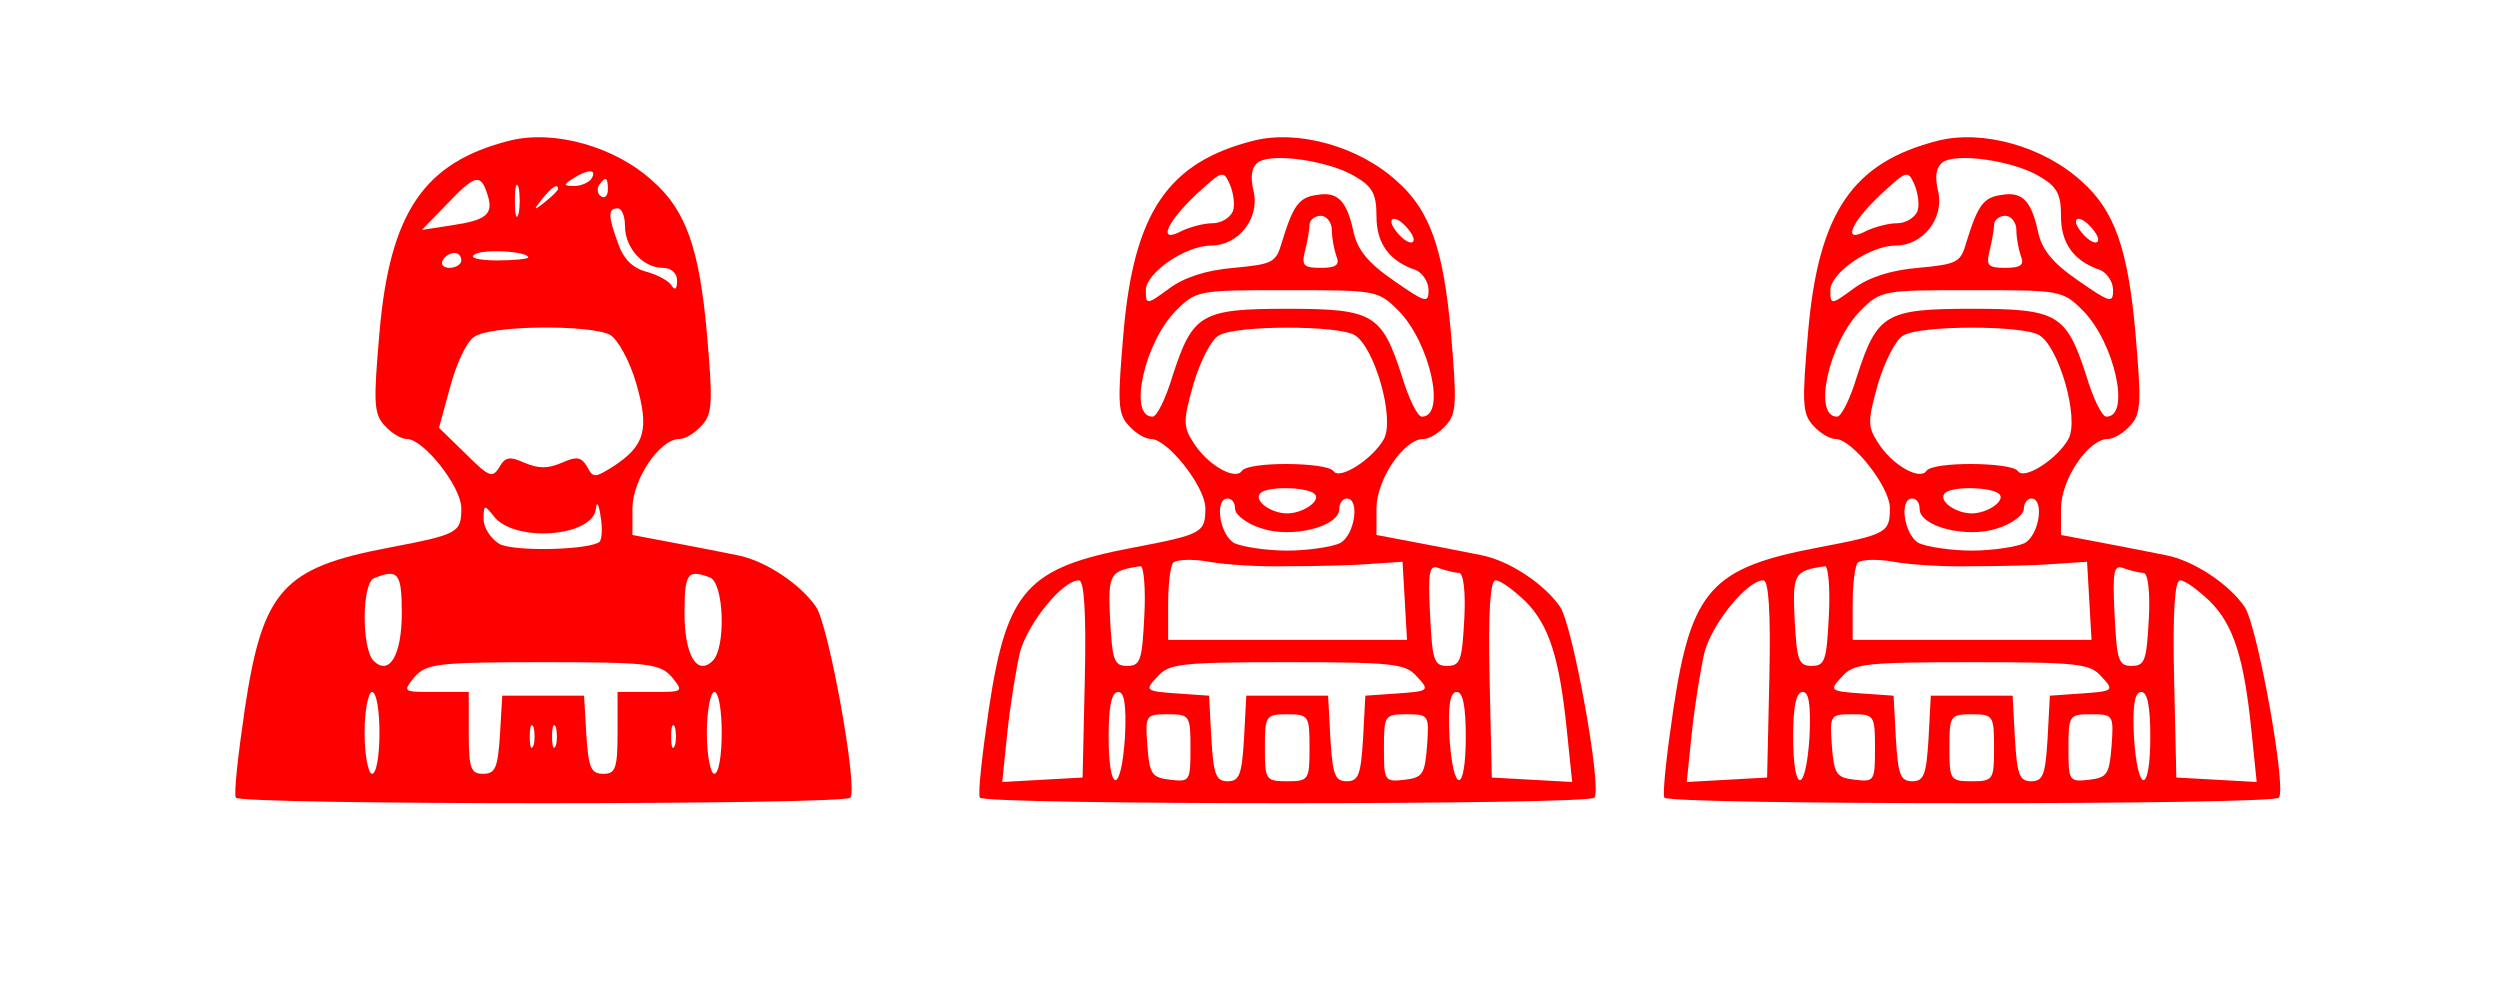
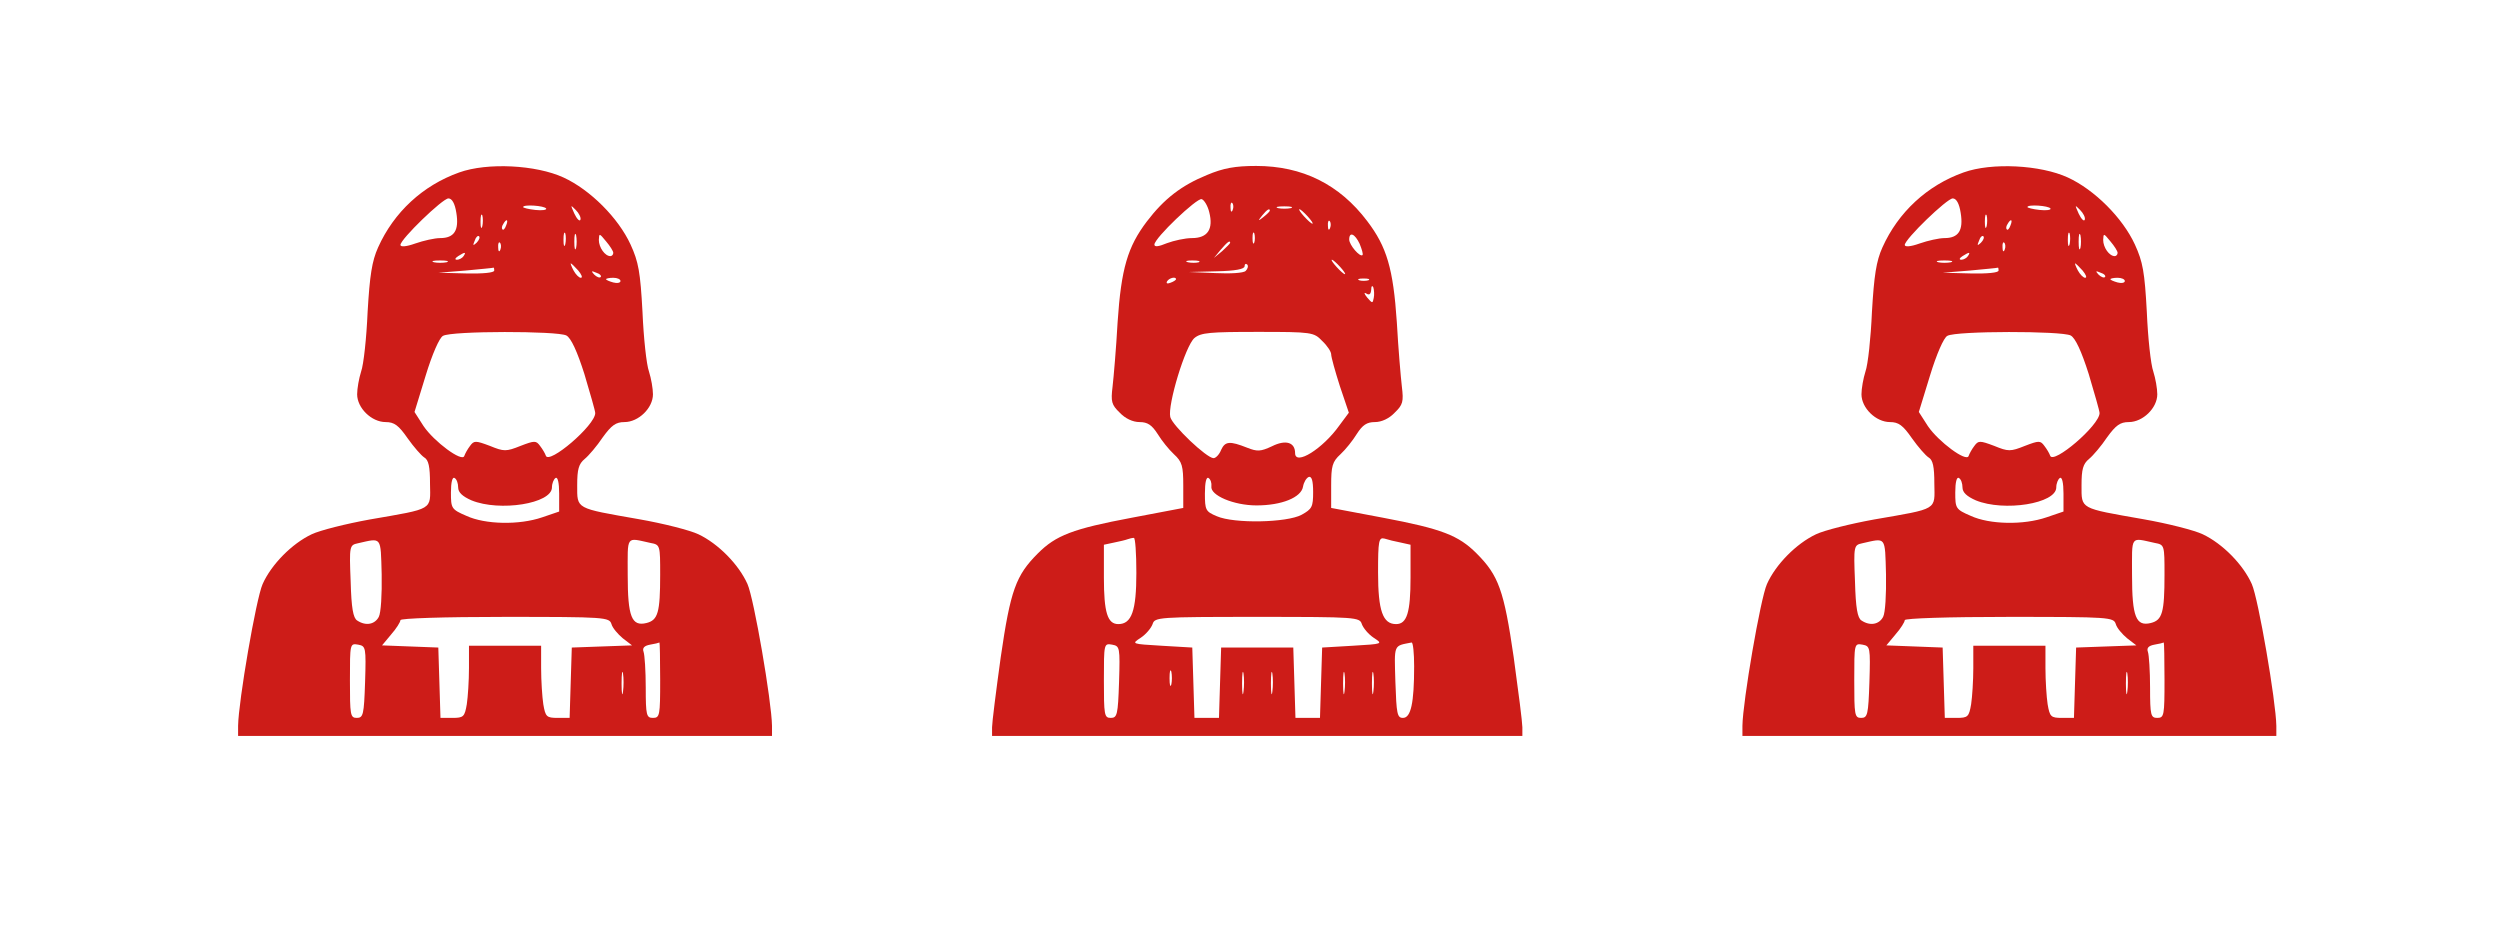
- <svg xmlns="http://www.w3.org/2000/svg" version="1.0" width="336pt" height="132pt" viewBox="0 0 336 132" preserveAspectRatio="xMidYMid meet">
-   <g transform="translate(0,132) scale(0.1,-0.1)" fill="red" stroke="none">
-     <path d="M685 1131 c-115 -29 -161 -96 -175 -258 -8 -93 -8 -109 7 -125 9 -10 22 -18 30 -18 22 0 72 -63 73 -92 0 -34 -3 -36 -97 -54 -143 -27 -170 -57 -194 -217 -9 -61 -15 -115 -12 -119 6 -10 820 -10 826 0 10 15 -29 230 -46 256 -21 31 -69 63 -107 70 -14 3 -51 10 -82 16 l-58 11 0 37 c1 39 37 92 63 92 8 0 21 8 30 18 15 16 15 32 7 125 -10 112 -28 164 -72 203 -51 47 -133 70 -193 55z m110 -51 c-3 -5 -14 -10 -23 -10 -15 0 -15 2 -2 10 20 13 33 13 25 0z m-140 -21 c9 -27 -1 -35 -49 -42 l-39 -6 33 34 c39 41 46 42 55 14z m42 -26 c-3 -10 -5 -2 -5 17 0 19 2 27 5 18 2 -10 2 -26 0 -35z m120 32 c0 -8 -4 -12 -9 -9 -5 3 -6 10 -3 15 9 13 12 11 12 -6z m-67 1 c0 -2 -8 -10 -17 -17 -16 -13 -17 -12 -4 4 13 16 21 21 21 13z m90 -50 c0 -29 24 -56 51 -56 11 0 19 -7 19 -17 0 -12 -3 -14 -8 -6 -4 6 -19 14 -34 18 -18 5 -30 17 -37 37 -14 38 -14 48 -1 48 6 0 10 -11 10 -24z m-130 -42 c0 -2 -19 -4 -42 -4 -26 0 -38 4 -30 8 12 8 72 4 72 -4z m-90 -4 c0 -5 -7 -10 -16 -10 -8 0 -12 5 -9 10 3 6 10 10 16 10 5 0 9 -4 9 -10z m200 -100 c10 -6 26 -34 35 -65 18 -62 12 -84 -31 -112 -24 -15 -27 -16 -35 0 -8 13 -14 14 -34 5 -19 -8 -31 -8 -50 0 -20 9 -26 8 -34 -6 -9 -15 -14 -13 -45 18 l-36 35 15 55 c8 30 22 61 32 67 20 16 156 17 183 3z m-14 -278 c-12 -11 -114 -14 -135 -3 -11 7 -21 21 -21 33 0 20 1 20 13 5 27 -37 135 -29 138 10 1 10 4 5 6 -10 3 -16 2 -31 -1 -35z m-266 -96 c0 -57 -17 -85 -38 -64 -16 16 -16 105 1 111 32 13 37 7 37 -47z m414 48 c19 -7 22 -94 4 -112 -21 -21 -38 7 -38 64 0 54 4 59 34 48z m-51 -134 c16 -20 16 -20 -28 -20 l-45 0 0 -55 c0 -48 -3 -55 -19 -55 -17 0 -20 8 -23 53 l-3 52 -55 0 -55 0 -3 -52 c-3 -45 -6 -53 -23 -53 -16 0 -19 7 -19 55 l0 55 -45 0 c-44 0 -44 0 -28 20 16 18 30 20 173 20 143 0 157 -2 173 -20z m-393 -75 c0 -30 -4 -55 -10 -55 -5 0 -10 25 -10 55 0 30 5 55 10 55 6 0 10 -25 10 -55z m460 0 c0 -30 -4 -55 -10 -55 -5 0 -10 25 -10 55 0 30 5 55 10 55 6 0 10 -25 10 -55z m-253 -17 c-3 -7 -5 -2 -5 12 0 14 2 19 5 13 2 -7 2 -19 0 -25z m30 0 c-3 -7 -5 -2 -5 12 0 14 2 19 5 13 2 -7 2 -19 0 -25z m160 0 c-3 -7 -5 -2 -5 12 0 14 2 19 5 13 2 -7 2 -19 0 -25z" />
-     <path d="M1685 1131 c-115 -29 -161 -96 -175 -258 -8 -93 -8 -109 7 -125 9 -10 22 -18 30 -18 22 0 72 -63 73 -92 0 -34 -3 -36 -97 -54 -143 -27 -170 -57 -194 -217 -9 -61 -15 -115 -12 -119 6 -10 820 -10 826 0 10 15 -29 230 -46 256 -21 31 -69 63 -107 70 -14 3 -51 10 -82 16 l-58 11 0 37 c1 39 37 92 63 92 8 0 21 8 30 18 15 16 15 32 7 125 -10 112 -28 164 -72 203 -51 47 -133 70 -193 55z m136 -48 c24 -14 29 -24 29 -54 0 -36 17 -60 53 -72 9 -4 17 -16 17 -27 0 -18 -4 -17 -47 13 -35 24 -49 42 -54 66 -9 41 -21 54 -49 49 -24 -3 -32 -14 -47 -63 -8 -28 -12 -30 -65 -35 -37 -3 -67 -13 -87 -28 -30 -22 -31 -22 -31 -2 0 23 53 60 88 60 36 0 65 36 57 72 -5 21 -3 33 6 40 19 13 95 2 130 -19z m-164 -47 c-4 -9 -16 -16 -27 -16 -12 0 -30 -5 -41 -10 -33 -18 -23 9 18 48 36 33 37 34 46 14 5 -12 7 -28 4 -36z m133 -25 c0 -11 3 -26 6 -35 5 -12 0 -16 -21 -16 -23 0 -26 3 -21 23 3 12 6 28 6 35 0 6 7 12 15 12 8 0 15 -9 15 -19z m110 -13 c0 -6 -7 -5 -15 2 -8 7 -15 17 -15 22 0 6 7 5 15 -2 8 -7 15 -17 15 -22z m-20 -96 c42 -43 64 -142 31 -142 -6 0 -18 25 -27 55 -27 83 -38 90 -154 90 -116 0 -127 -7 -154 -90 -9 -30 -21 -55 -27 -55 -33 0 -11 99 31 142 28 28 30 28 150 28 120 0 122 0 150 -28z m-60 -32 c27 -15 55 -112 40 -140 -15 -27 -60 -56 -68 -43 -9 12 -115 13 -123 0 -9 -13 -46 8 -65 38 -14 22 -14 29 0 79 9 30 24 60 34 65 22 14 158 14 182 1z m-53 -214 c9 -9 -16 -26 -37 -26 -21 0 -44 16 -37 26 6 11 64 10 74 0z m-107 -20 c0 -8 16 -20 35 -26 41 -14 105 2 105 26 0 8 5 14 10 14 18 0 11 -49 -9 -60 -11 -5 -43 -10 -71 -10 -28 0 -60 5 -71 10 -20 11 -27 60 -9 60 6 0 10 -6 10 -14z m70 -77 c36 0 85 1 110 3 l45 3 3 -52 3 -53 -160 0 -161 0 0 48 c0 27 3 52 7 56 5 4 26 5 48 1 22 -4 69 -7 105 -6z m-192 -66 c-3 -60 -5 -68 -23 -68 -18 0 -20 8 -23 62 -3 62 -1 66 41 72 4 0 7 -29 5 -66z m423 57 c6 0 9 -27 7 -62 -3 -55 -5 -63 -23 -63 -18 0 -20 8 -23 69 -3 60 -1 68 13 62 9 -3 21 -6 26 -6z m-503 -142 l-3 -133 -54 -3 -54 -3 7 68 c4 37 12 86 17 107 11 39 57 96 79 96 7 0 10 -41 8 -132z m592 104 c32 -32 46 -76 56 -175 l7 -68 -54 3 -54 3 -3 133 c-2 91 1 132 8 132 7 0 24 -13 40 -28z m-146 -101 c18 -19 17 -20 -26 -23 l-43 -3 -3 -57 c-3 -49 -6 -58 -22 -58 -16 0 -19 9 -22 58 l-3 57 -55 0 -55 0 -3 -57 c-3 -49 -6 -58 -22 -58 -16 0 -19 9 -22 58 l-3 57 -43 3 c-43 3 -44 4 -26 23 15 17 31 19 174 19 143 0 159 -2 174 -19z m-392 -81 c-5 -78 -22 -78 -22 0 0 41 4 60 13 60 8 0 11 -17 9 -60z m458 0 c0 -78 -17 -78 -22 0 -2 43 1 60 10 60 8 0 12 -19 12 -60z m-370 -16 c0 -44 -1 -45 -27 -42 -25 3 -28 7 -31 46 -3 41 -2 42 27 42 30 0 31 -1 31 -46z m160 1 c0 -43 -1 -45 -30 -45 -29 0 -30 2 -30 45 0 43 1 45 30 45 29 0 30 -2 30 -45z m158 3 c-3 -39 -6 -43 -30 -46 -27 -3 -28 -2 -28 42 0 45 1 46 31 46 29 0 30 -1 27 -42z" />
-     <path d="M2605 1131 c-115 -29 -161 -96 -175 -258 -8 -93 -8 -109 7 -125 9 -10 22 -18 30 -18 22 0 72 -63 73 -92 0 -34 -3 -36 -97 -54 -143 -27 -170 -57 -194 -217 -9 -61 -15 -115 -12 -119 6 -10 820 -10 826 0 10 15 -29 230 -46 256 -21 31 -69 63 -107 70 -14 3 -51 10 -82 16 l-58 11 0 37 c1 39 37 92 63 92 8 0 21 8 30 18 15 16 15 32 7 125 -10 112 -28 164 -72 203 -51 47 -133 70 -193 55z m136 -48 c24 -14 29 -24 29 -54 0 -36 17 -60 53 -72 9 -4 17 -16 17 -27 0 -18 -4 -17 -47 13 -35 24 -49 42 -54 66 -9 41 -21 54 -49 49 -24 -3 -32 -14 -47 -63 -8 -28 -12 -30 -65 -35 -37 -3 -67 -13 -87 -28 -30 -22 -31 -22 -31 -2 0 23 53 60 88 60 36 0 65 36 57 72 -5 21 -3 33 6 40 19 13 95 2 130 -19z m-164 -47 c-4 -9 -16 -16 -27 -16 -12 0 -30 -5 -41 -10 -33 -18 -23 9 18 48 36 33 37 34 46 14 5 -12 7 -28 4 -36z m133 -25 c0 -11 3 -26 6 -35 5 -12 0 -16 -21 -16 -23 0 -26 3 -21 23 3 12 6 28 6 35 0 6 7 12 15 12 8 0 15 -9 15 -19z m110 -13 c0 -6 -7 -5 -15 2 -8 7 -15 17 -15 22 0 6 7 5 15 -2 8 -7 15 -17 15 -22z m-20 -96 c42 -43 64 -142 31 -142 -6 0 -18 25 -27 55 -27 83 -38 90 -154 90 -116 0 -127 -7 -154 -90 -9 -30 -21 -55 -27 -55 -33 0 -11 99 31 142 28 28 30 28 150 28 120 0 122 0 150 -28z m-60 -32 c27 -15 55 -112 40 -140 -15 -27 -60 -56 -68 -43 -9 12 -115 13 -123 0 -9 -13 -46 8 -65 38 -14 22 -14 29 0 79 9 30 24 60 34 65 22 14 158 14 182 1z m-53 -214 c9 -9 -16 -26 -37 -26 -21 0 -44 16 -37 26 6 11 64 10 74 0z m-107 -20 c0 -24 64 -40 105 -26 19 6 35 18 35 26 0 8 5 14 10 14 18 0 11 -49 -9 -60 -11 -5 -43 -10 -71 -10 -28 0 -60 5 -71 10 -20 11 -27 60 -9 60 6 0 10 -6 10 -14z m70 -77 c36 0 85 1 110 3 l45 3 3 -52 3 -53 -160 0 -161 0 0 48 c0 27 3 52 7 56 5 4 26 5 48 1 22 -4 69 -7 105 -6z m-192 -66 c-3 -60 -5 -68 -23 -68 -18 0 -20 8 -23 62 -3 62 -1 66 41 72 4 0 7 -29 5 -66z m423 57 c6 0 9 -27 7 -62 -3 -55 -5 -63 -23 -63 -18 0 -20 8 -23 69 -3 60 -1 68 13 62 9 -3 21 -6 26 -6z m-503 -142 l-3 -133 -54 -3 -54 -3 7 68 c4 37 12 86 17 107 11 39 57 96 79 96 7 0 10 -41 8 -132z m592 104 c32 -32 46 -76 56 -175 l7 -68 -54 3 -54 3 -3 133 c-2 91 1 132 8 132 7 0 24 -13 40 -28z m-146 -101 c18 -19 17 -20 -26 -23 l-43 -3 -3 -57 c-3 -49 -6 -58 -22 -58 -16 0 -19 9 -22 58 l-3 57 -55 0 -55 0 -3 -57 c-3 -49 -6 -58 -22 -58 -16 0 -19 9 -22 58 l-3 57 -43 3 c-43 3 -44 4 -26 23 15 17 31 19 174 19 143 0 159 -2 174 -19z m-392 -81 c-5 -78 -22 -78 -22 0 0 41 4 60 13 60 8 0 11 -17 9 -60z m458 0 c0 -78 -17 -78 -22 0 -2 43 1 60 10 60 8 0 12 -19 12 -60z m-370 -16 c0 -44 -1 -45 -27 -42 -25 3 -28 7 -31 46 -3 41 -2 42 27 42 30 0 31 -1 31 -46z m160 1 c0 -43 -1 -45 -30 -45 -29 0 -30 2 -30 45 0 43 1 45 30 45 29 0 30 -2 30 -45z m158 3 c-3 -39 -6 -43 -30 -46 -27 -3 -28 -2 -28 42 0 45 1 46 31 46 29 0 30 -1 27 -42z" />
+ <svg xmlns="http://www.w3.org/2000/svg" version="1.0" width="693pt" height="258pt" viewBox="0 0 693 258" preserveAspectRatio="xMidYMid meet">
+   <g transform="translate(0,258) scale(0.1,-0.1)" fill="#cd1c18" stroke="none">
+     <path d="M1273 2102 c-101 -36 -181 -110 -225 -208 -17 -38 -23 -77 -29 -179 -3 -71 -11 -146 -18 -165 -6 -19 -11 -47 -11 -63 0 -38 40 -77 79 -77 24 0 36 -9 61 -45 17 -24 38 -48 46 -53 12 -7 16 -25 16 -73 1 -74 12 -68 -167 -99 -66 -12 -138 -30 -161 -41 -55 -26 -112 -84 -136 -138 -18 -40 -67 -325 -68 -393 l0 -28 740 0 740 0 0 28 c-1 68 -50 353 -68 393 -24 54 -81 112 -136 138 -23 11 -97 30 -166 42 -176 31 -170 27 -170 94 0 44 4 59 21 73 11 9 34 36 50 60 24 33 36 42 60 42 39 0 79 39 79 77 0 16 -5 44 -11 63 -7 19 -15 94 -18 165 -6 111 -11 139 -33 187 -34 74 -112 152 -186 186 -76 35 -211 42 -289 14z m-8 -112 c8 -49 -6 -70 -45 -70 -15 0 -46 -7 -69 -15 -25 -9 -41 -10 -41 -4 0 16 117 129 133 129 10 0 18 -14 22 -40z m249 12 c2 -4 -11 -6 -30 -4 -19 2 -34 6 -34 8 0 8 59 4 64 -4z m95 -31 c-2 -6 -10 2 -17 17 -11 25 -11 25 4 10 9 -9 15 -21 13 -27z m-272 -18 c-3 -10 -5 -4 -5 12 0 17 2 24 5 18 2 -7 2 -21 0 -30z m66 2 c-3 -9 -8 -14 -10 -11 -3 3 -2 9 2 15 9 16 15 13 8 -4z m164 -52 c-3 -10 -5 -4 -5 12 0 17 2 24 5 18 2 -7 2 -21 0 -30z m30 -10 c-3 -10 -5 -2 -5 17 0 19 2 27 5 18 2 -10 2 -26 0 -35z m-276 14 c-10 -9 -11 -8 -5 6 3 10 9 15 12 12 3 -3 0 -11 -7 -18z m379 -28 c0 -5 -4 -9 -8 -9 -15 0 -32 24 -32 45 1 19 1 19 20 -4 11 -13 20 -27 20 -32z m-313 9 c-3 -8 -6 -5 -6 6 -1 11 2 17 5 13 3 -3 4 -12 1 -19z m-102 -18 c-3 -5 -12 -10 -18 -10 -7 0 -6 4 3 10 19 12 23 12 15 0z m-47 -17 c-10 -2 -26 -2 -35 0 -10 3 -2 5 17 5 19 0 27 -2 18 -5z m365 -23 c9 -11 13 -20 7 -20 -5 0 -14 9 -20 20 -6 11 -9 20 -8 20 2 0 11 -9 21 -20z m-233 0 c0 -6 -31 -9 -77 -8 l-78 2 75 6 c41 4 76 7 78 8 1 1 2 -2 2 -8z m295 -18 c-3 -3 -11 0 -18 7 -9 10 -8 11 6 5 10 -3 15 -9 12 -12z m55 -11 c0 -5 -9 -7 -20 -4 -11 3 -20 7 -20 9 0 2 9 4 20 4 11 0 20 -4 20 -9z m-150 -151 c13 -7 30 -44 50 -107 16 -54 30 -102 30 -108 0 -34 -129 -144 -137 -118 -2 6 -9 18 -16 27 -11 15 -15 15 -54 0 -40 -16 -46 -16 -85 0 -40 15 -44 15 -55 0 -7 -9 -14 -22 -16 -28 -6 -18 -84 40 -113 83 l-25 39 31 101 c18 59 38 105 48 110 23 14 318 14 342 1z m-300 -421 c0 -14 12 -25 37 -36 78 -32 223 -9 223 36 0 11 5 23 10 26 6 4 10 -13 10 -43 l0 -50 -47 -16 c-64 -22 -158 -20 -210 4 -42 18 -43 21 -43 65 0 28 4 44 10 40 6 -3 10 -15 10 -26z m-220 -359 c-11 -21 -36 -26 -60 -10 -11 7 -16 34 -18 109 -4 98 -3 100 20 105 67 15 63 21 66 -86 1 -56 -2 -107 -8 -118z m753 205 c27 -5 27 -6 27 -88 0 -105 -6 -126 -38 -134 -41 -10 -52 17 -52 133 0 112 -6 104 63 89z m-108 -225 c3 -11 18 -28 31 -39 l26 -20 -84 -3 -83 -3 -3 -97 -3 -98 -33 0 c-31 0 -34 3 -40 38 -3 20 -6 65 -6 100 l0 62 -100 0 -100 0 0 -62 c0 -35 -3 -80 -6 -100 -6 -35 -9 -38 -40 -38 l-33 0 -3 98 -3 97 -78 3 -78 3 25 30 c15 17 26 35 26 40 0 5 119 9 289 9 280 0 290 -1 296 -20z m-683 -161 c-3 -90 -5 -99 -23 -99 -18 0 -19 8 -19 104 0 102 0 103 23 99 21 -4 22 -7 19 -104z m818 6 c0 -98 -1 -105 -20 -105 -18 0 -20 7 -20 84 0 46 -3 91 -6 99 -4 11 2 17 18 20 13 2 24 5 26 6 1 0 2 -46 2 -104z m-103 -32 c-2 -16 -4 -5 -4 22 0 28 2 40 4 28 2 -13 2 -35 0 -50z" />
+     <path d="M3346 2095 c-71 -29 -119 -66 -167 -129 -53 -70 -71 -130 -81 -279 -4 -73 -11 -153 -14 -179 -5 -41 -3 -50 20 -72 15 -16 36 -26 55 -26 22 0 34 -8 50 -33 11 -18 31 -43 45 -56 23 -21 26 -33 26 -87 l0 -62 -142 -27 c-165 -31 -211 -49 -261 -99 -61 -61 -76 -102 -103 -288 -13 -94 -24 -181 -24 -194 l0 -24 735 0 735 0 0 24 c0 13 -11 100 -24 194 -27 186 -42 227 -103 288 -50 50 -96 68 -260 99 l-143 27 0 62 c0 54 3 66 26 87 14 13 34 38 45 56 16 25 28 33 50 33 19 0 40 10 55 26 23 22 25 31 20 72 -3 26 -10 106 -14 179 -10 149 -28 209 -82 280 -77 102 -180 153 -308 153 -58 0 -91 -6 -136 -25z m6 -103 c12 -47 -4 -72 -48 -72 -19 0 -50 -7 -69 -14 -24 -10 -35 -11 -35 -4 0 18 118 130 131 126 7 -2 17 -19 21 -36z m65 6 c-3 -8 -6 -5 -6 6 -1 11 2 17 5 13 3 -3 4 -12 1 -19z m161 5 c-10 -2 -26 -2 -35 0 -10 3 -2 5 17 5 19 0 27 -2 18 -5z m-58 -7 c0 -2 -8 -10 -17 -17 -16 -13 -17 -12 -4 4 13 16 21 21 21 13z m105 -16 c10 -11 16 -20 13 -20 -3 0 -13 9 -23 20 -10 11 -16 20 -13 20 3 0 13 -9 23 -20z m62 -32 c-3 -8 -6 -5 -6 6 -1 11 2 17 5 13 3 -3 4 -12 1 -19z m-210 -40 c-3 -7 -5 -2 -5 12 0 14 2 19 5 13 2 -7 2 -19 0 -25z m292 -4 c6 -15 10 -28 8 -31 -7 -7 -37 28 -37 43 0 23 16 16 29 -12z m-359 3 c0 -2 -10 -12 -22 -23 l-23 -19 19 23 c18 21 26 27 26 19z m-87 -54 c-7 -2 -21 -2 -30 0 -10 3 -4 5 12 5 17 0 24 -2 18 -5z m392 -13 c10 -11 16 -20 13 -20 -3 0 -13 9 -23 20 -10 11 -16 20 -13 20 3 0 13 -9 23 -20z m-262 -11 c-6 -6 -42 -8 -84 -6 l-74 3 78 2 c51 1 77 6 77 14 0 6 3 8 7 5 4 -4 2 -12 -4 -18z m-193 -23 c0 -2 -7 -7 -16 -10 -8 -3 -12 -2 -9 4 6 10 25 14 25 6z m533 -3 c-7 -2 -19 -2 -25 0 -7 3 -2 5 12 5 14 0 19 -2 13 -5z m15 -49 c-3 -16 -4 -15 -18 1 -9 11 -10 16 -2 11 8 -5 12 -1 13 11 0 10 3 13 6 6 2 -7 3 -20 1 -29z m-143 -119 c14 -13 25 -30 25 -37 0 -8 11 -47 24 -88 l25 -74 -26 -35 c-46 -65 -123 -113 -123 -77 0 30 -26 38 -64 19 -32 -15 -41 -15 -69 -4 -48 19 -61 18 -72 -6 -5 -13 -15 -23 -21 -23 -19 0 -114 90 -120 114 -8 33 42 198 67 219 18 15 43 17 176 17 150 0 155 -1 178 -25z m-307 -403 c-4 -25 62 -53 125 -53 70 0 124 22 129 52 2 12 9 24 16 27 8 2 12 -10 12 -42 0 -41 -3 -47 -32 -63 -41 -22 -187 -25 -235 -4 -31 13 -33 17 -33 63 0 31 4 47 10 43 6 -4 9 -14 8 -23z m-208 -240 c0 -105 -13 -142 -50 -142 -30 0 -40 32 -40 129 l0 91 28 6 c15 3 32 7 37 9 6 2 13 4 18 4 4 1 7 -43 7 -97z m733 84 l27 -6 0 -91 c0 -97 -10 -129 -40 -129 -37 0 -50 37 -50 143 0 89 2 98 18 94 9 -3 29 -8 45 -11z m-108 -226 c4 -11 18 -28 33 -38 26 -17 26 -17 -58 -22 l-85 -5 -3 -97 -3 -98 -34 0 -34 0 -3 98 -3 97 -100 0 -100 0 -3 -97 -3 -98 -34 0 -34 0 -3 98 -3 97 -85 5 c-84 5 -84 5 -58 22 15 10 29 27 33 38 6 19 14 20 290 20 276 0 284 -1 290 -20z m-673 -161 c-3 -90 -5 -99 -23 -99 -18 0 -19 8 -19 104 0 102 0 103 23 99 21 -4 22 -7 19 -104z m818 44 c0 -102 -9 -143 -31 -143 -16 0 -18 11 -21 100 -3 106 -6 99 45 109 4 0 7 -29 7 -66z m-673 -50 c-3 -10 -5 -2 -5 17 0 19 2 27 5 18 2 -10 2 -26 0 -35z m200 -20 c-2 -16 -4 -5 -4 22 0 28 2 40 4 28 2 -13 2 -35 0 -50z m80 0 c-2 -16 -4 -5 -4 22 0 28 2 40 4 28 2 -13 2 -35 0 -50z m200 0 c-2 -16 -4 -5 -4 22 0 28 2 40 4 28 2 -13 2 -35 0 -50z m80 0 c-2 -16 -4 -5 -4 22 0 28 2 40 4 28 2 -13 2 -35 0 -50z" />
+     <path d="M5443 2102 c-101 -36 -181 -110 -225 -208 -17 -38 -23 -77 -29 -179 -3 -71 -11 -146 -18 -165 -6 -19 -11 -47 -11 -63 0 -38 40 -77 79 -77 24 0 36 -9 61 -45 17 -24 38 -48 46 -53 12 -7 16 -25 16 -73 1 -74 12 -68 -167 -99 -66 -12 -138 -30 -161 -41 -55 -26 -112 -84 -136 -138 -18 -40 -67 -325 -68 -393 l0 -28 740 0 740 0 0 28 c-1 68 -50 353 -68 393 -24 54 -81 112 -136 138 -23 11 -97 30 -166 42 -176 31 -170 27 -170 94 0 44 4 59 21 73 11 9 34 36 50 60 24 33 36 42 60 42 39 0 79 39 79 77 0 16 -5 44 -11 63 -7 19 -15 94 -18 165 -6 111 -11 139 -33 187 -34 74 -112 152 -186 186 -76 35 -211 42 -289 14z m-8 -112 c8 -49 -6 -70 -45 -70 -15 0 -46 -7 -69 -15 -25 -9 -41 -10 -41 -4 0 16 117 129 133 129 10 0 18 -14 22 -40z m249 12 c2 -4 -11 -6 -30 -4 -19 2 -34 6 -34 8 0 8 59 4 64 -4z m95 -31 c-2 -6 -10 2 -17 17 -11 25 -11 25 4 10 9 -9 15 -21 13 -27z m-272 -18 c-3 -10 -5 -4 -5 12 0 17 2 24 5 18 2 -7 2 -21 0 -30z m66 2 c-3 -9 -8 -14 -10 -11 -3 3 -2 9 2 15 9 16 15 13 8 -4z m164 -52 c-3 -10 -5 -4 -5 12 0 17 2 24 5 18 2 -7 2 -21 0 -30z m30 -10 c-3 -10 -5 -2 -5 17 0 19 2 27 5 18 2 -10 2 -26 0 -35z m-276 14 c-10 -9 -11 -8 -5 6 3 10 9 15 12 12 3 -3 0 -11 -7 -18z m379 -28 c0 -5 -4 -9 -8 -9 -15 0 -32 24 -32 45 1 19 1 19 20 -4 11 -13 20 -27 20 -32z m-313 9 c-3 -8 -6 -5 -6 6 -1 11 2 17 5 13 3 -3 4 -12 1 -19z m-102 -18 c-3 -5 -12 -10 -18 -10 -7 0 -6 4 3 10 19 12 23 12 15 0z m-47 -17 c-10 -2 -26 -2 -35 0 -10 3 -2 5 17 5 19 0 27 -2 18 -5z m365 -23 c9 -11 13 -20 7 -20 -5 0 -14 9 -20 20 -6 11 -9 20 -8 20 2 0 11 -9 21 -20z m-233 0 c0 -6 -31 -9 -77 -8 l-78 2 75 6 c41 4 76 7 78 8 1 1 2 -2 2 -8z m295 -18 c-3 -3 -11 0 -18 7 -9 10 -8 11 6 5 10 -3 15 -9 12 -12z m55 -11 c0 -5 -9 -7 -20 -4 -11 3 -20 7 -20 9 0 2 9 4 20 4 11 0 20 -4 20 -9z m-150 -151 c13 -7 30 -44 50 -107 16 -54 30 -102 30 -108 0 -34 -129 -144 -137 -118 -2 6 -9 18 -16 27 -11 15 -15 15 -54 0 -40 -16 -46 -16 -85 0 -40 15 -44 15 -55 0 -7 -9 -14 -22 -16 -28 -6 -18 -84 40 -113 83 l-25 39 31 101 c18 59 38 105 48 110 23 14 318 14 342 1z m-300 -421 c0 -14 12 -25 37 -36 78 -32 223 -9 223 36 0 11 5 23 10 26 6 4 10 -13 10 -43 l0 -50 -47 -16 c-64 -22 -158 -20 -210 4 -42 18 -43 21 -43 65 0 28 4 44 10 40 6 -3 10 -15 10 -26z m-220 -359 c-11 -21 -36 -26 -60 -10 -11 7 -16 34 -18 109 -4 98 -3 100 20 105 67 15 63 21 66 -86 1 -56 -2 -107 -8 -118z m753 205 c27 -5 27 -6 27 -88 0 -105 -6 -126 -38 -134 -41 -10 -52 17 -52 133 0 112 -6 104 63 89z m-108 -225 c3 -11 18 -28 31 -39 l26 -20 -84 -3 -83 -3 -3 -97 -3 -98 -33 0 c-31 0 -34 3 -40 38 -3 20 -6 65 -6 100 l0 62 -100 0 -100 0 0 -62 c0 -35 -3 -80 -6 -100 -6 -35 -9 -38 -40 -38 l-33 0 -3 98 -3 97 -78 3 -78 3 25 30 c15 17 26 35 26 40 0 5 119 9 289 9 280 0 290 -1 296 -20z m-683 -161 c-3 -90 -5 -99 -23 -99 -18 0 -19 8 -19 104 0 102 0 103 23 99 21 -4 22 -7 19 -104z m818 6 c0 -98 -1 -105 -20 -105 -18 0 -20 7 -20 84 0 46 -3 91 -6 99 -4 11 2 17 18 20 13 2 24 5 26 6 1 0 2 -46 2 -104z m-103 -32 c-2 -16 -4 -5 -4 22 0 28 2 40 4 28 2 -13 2 -35 0 -50z" />
  </g>
</svg>
